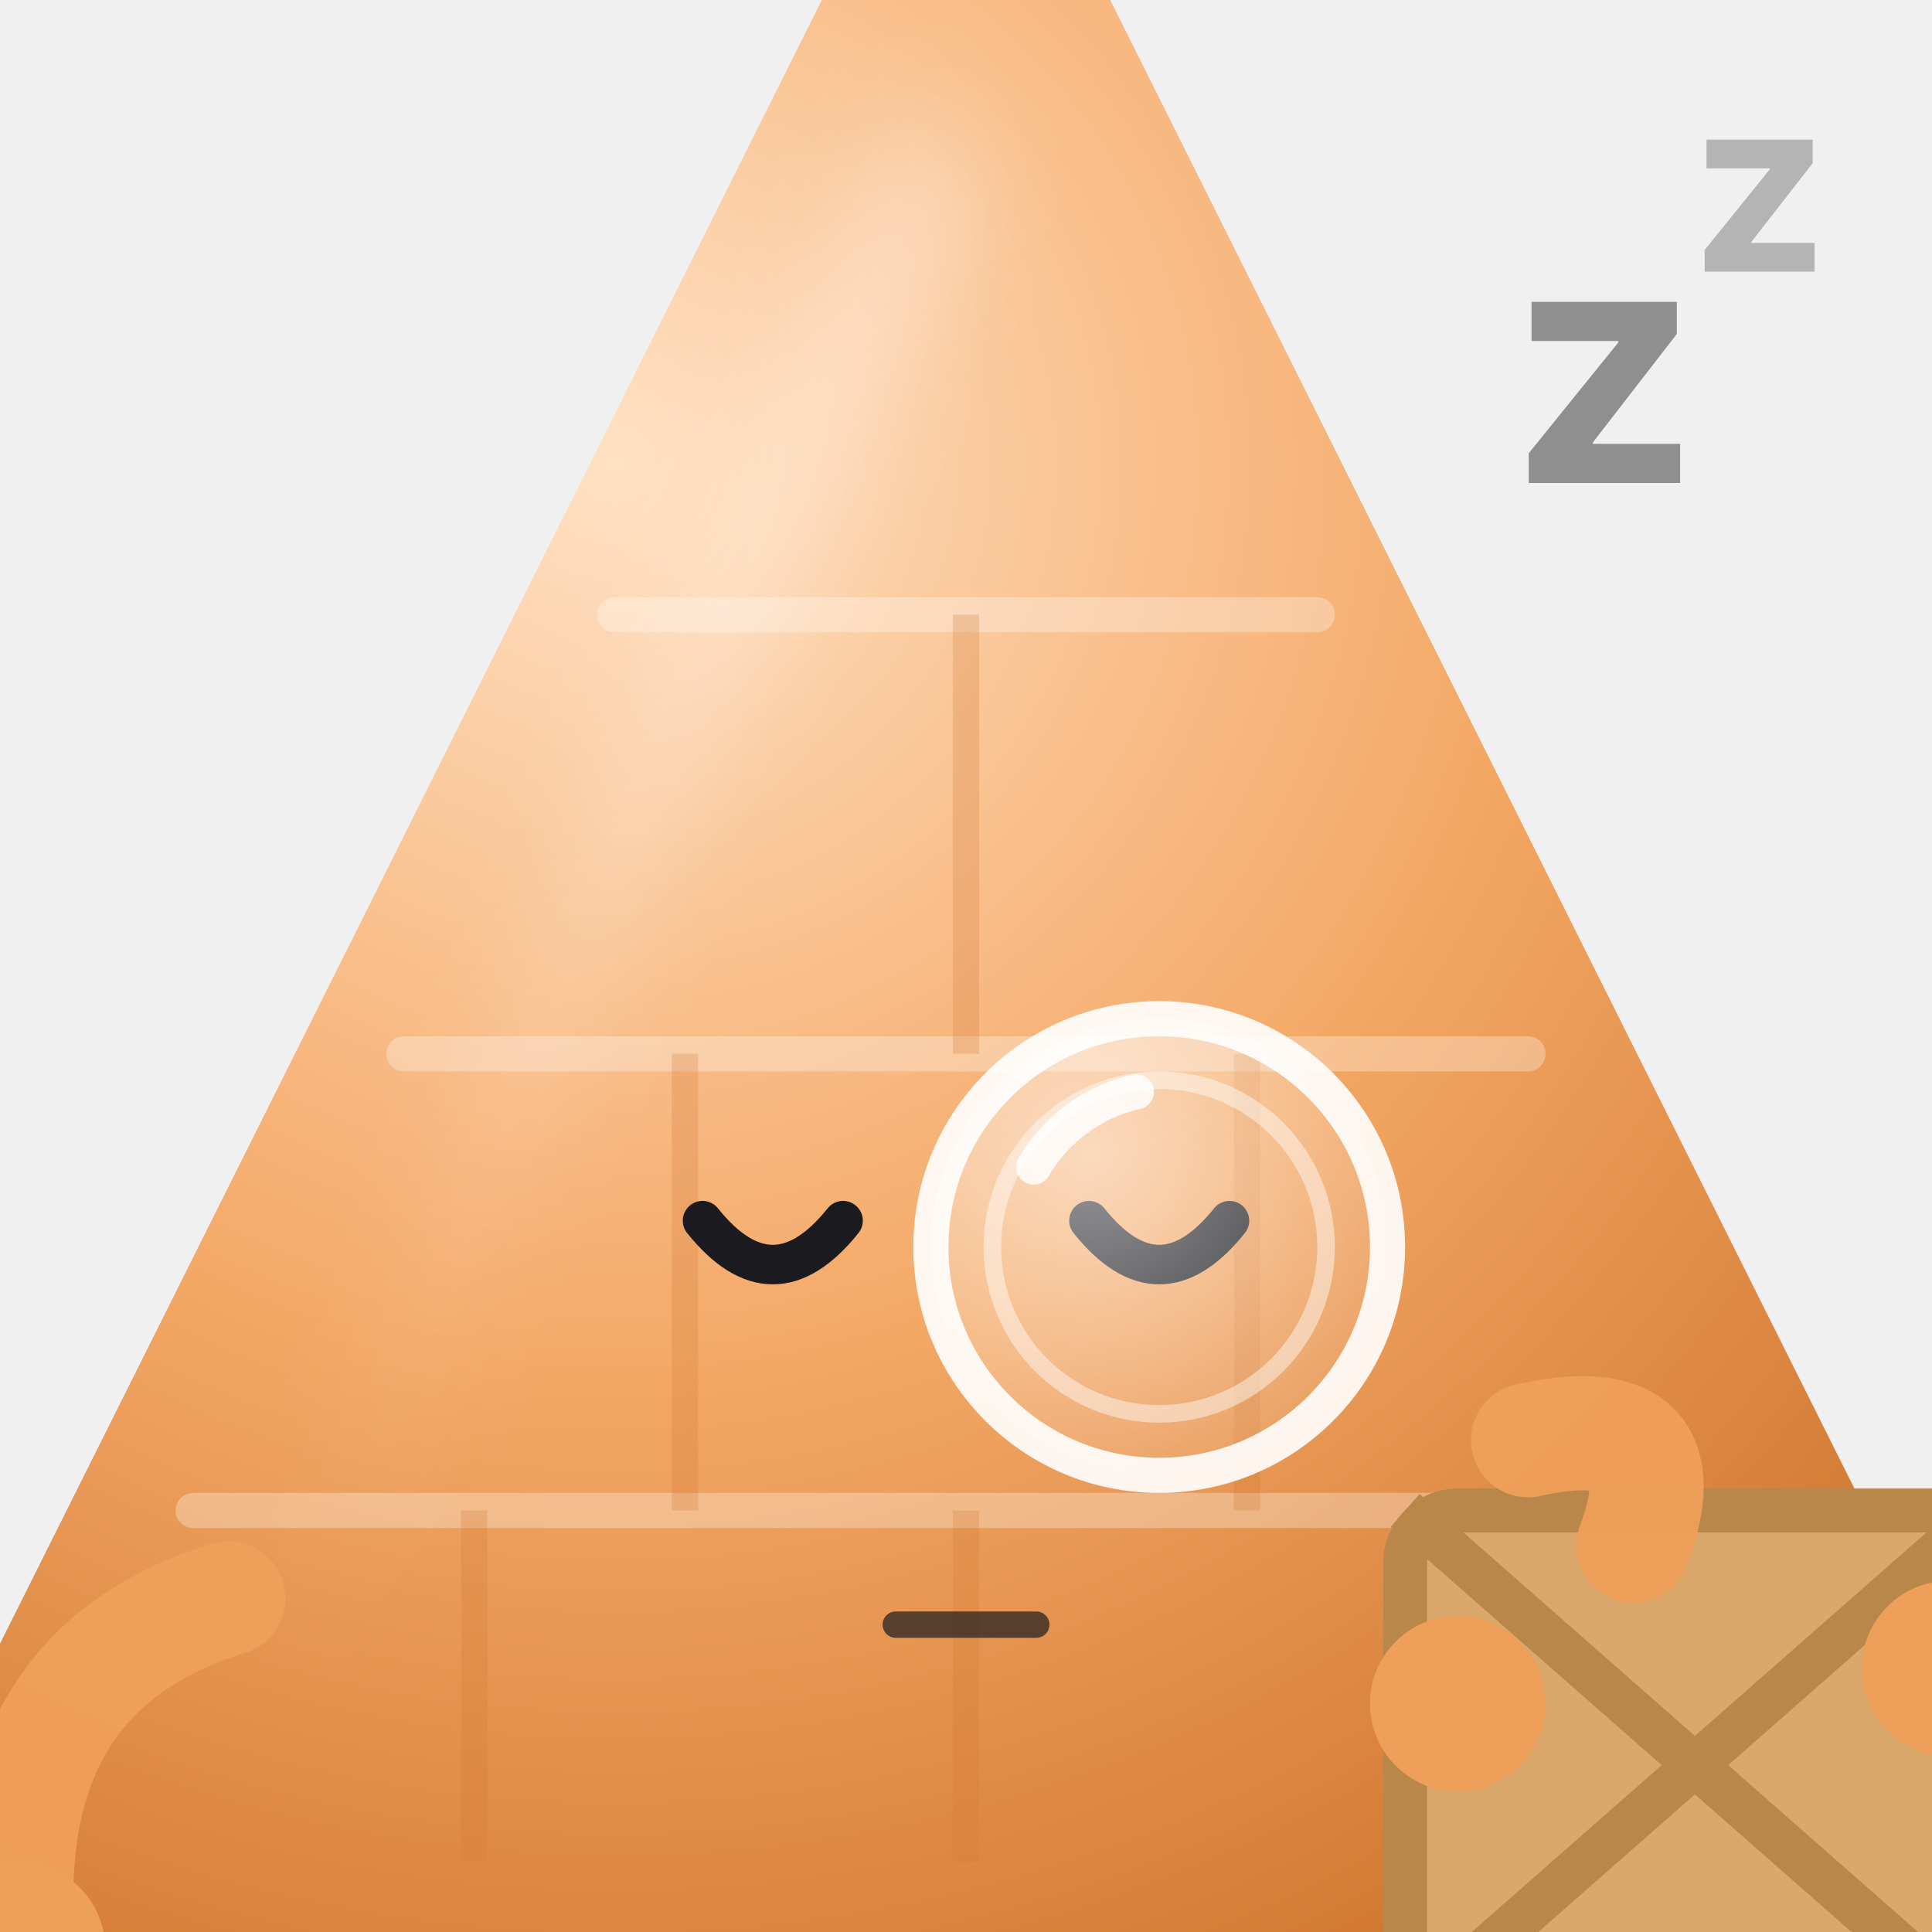
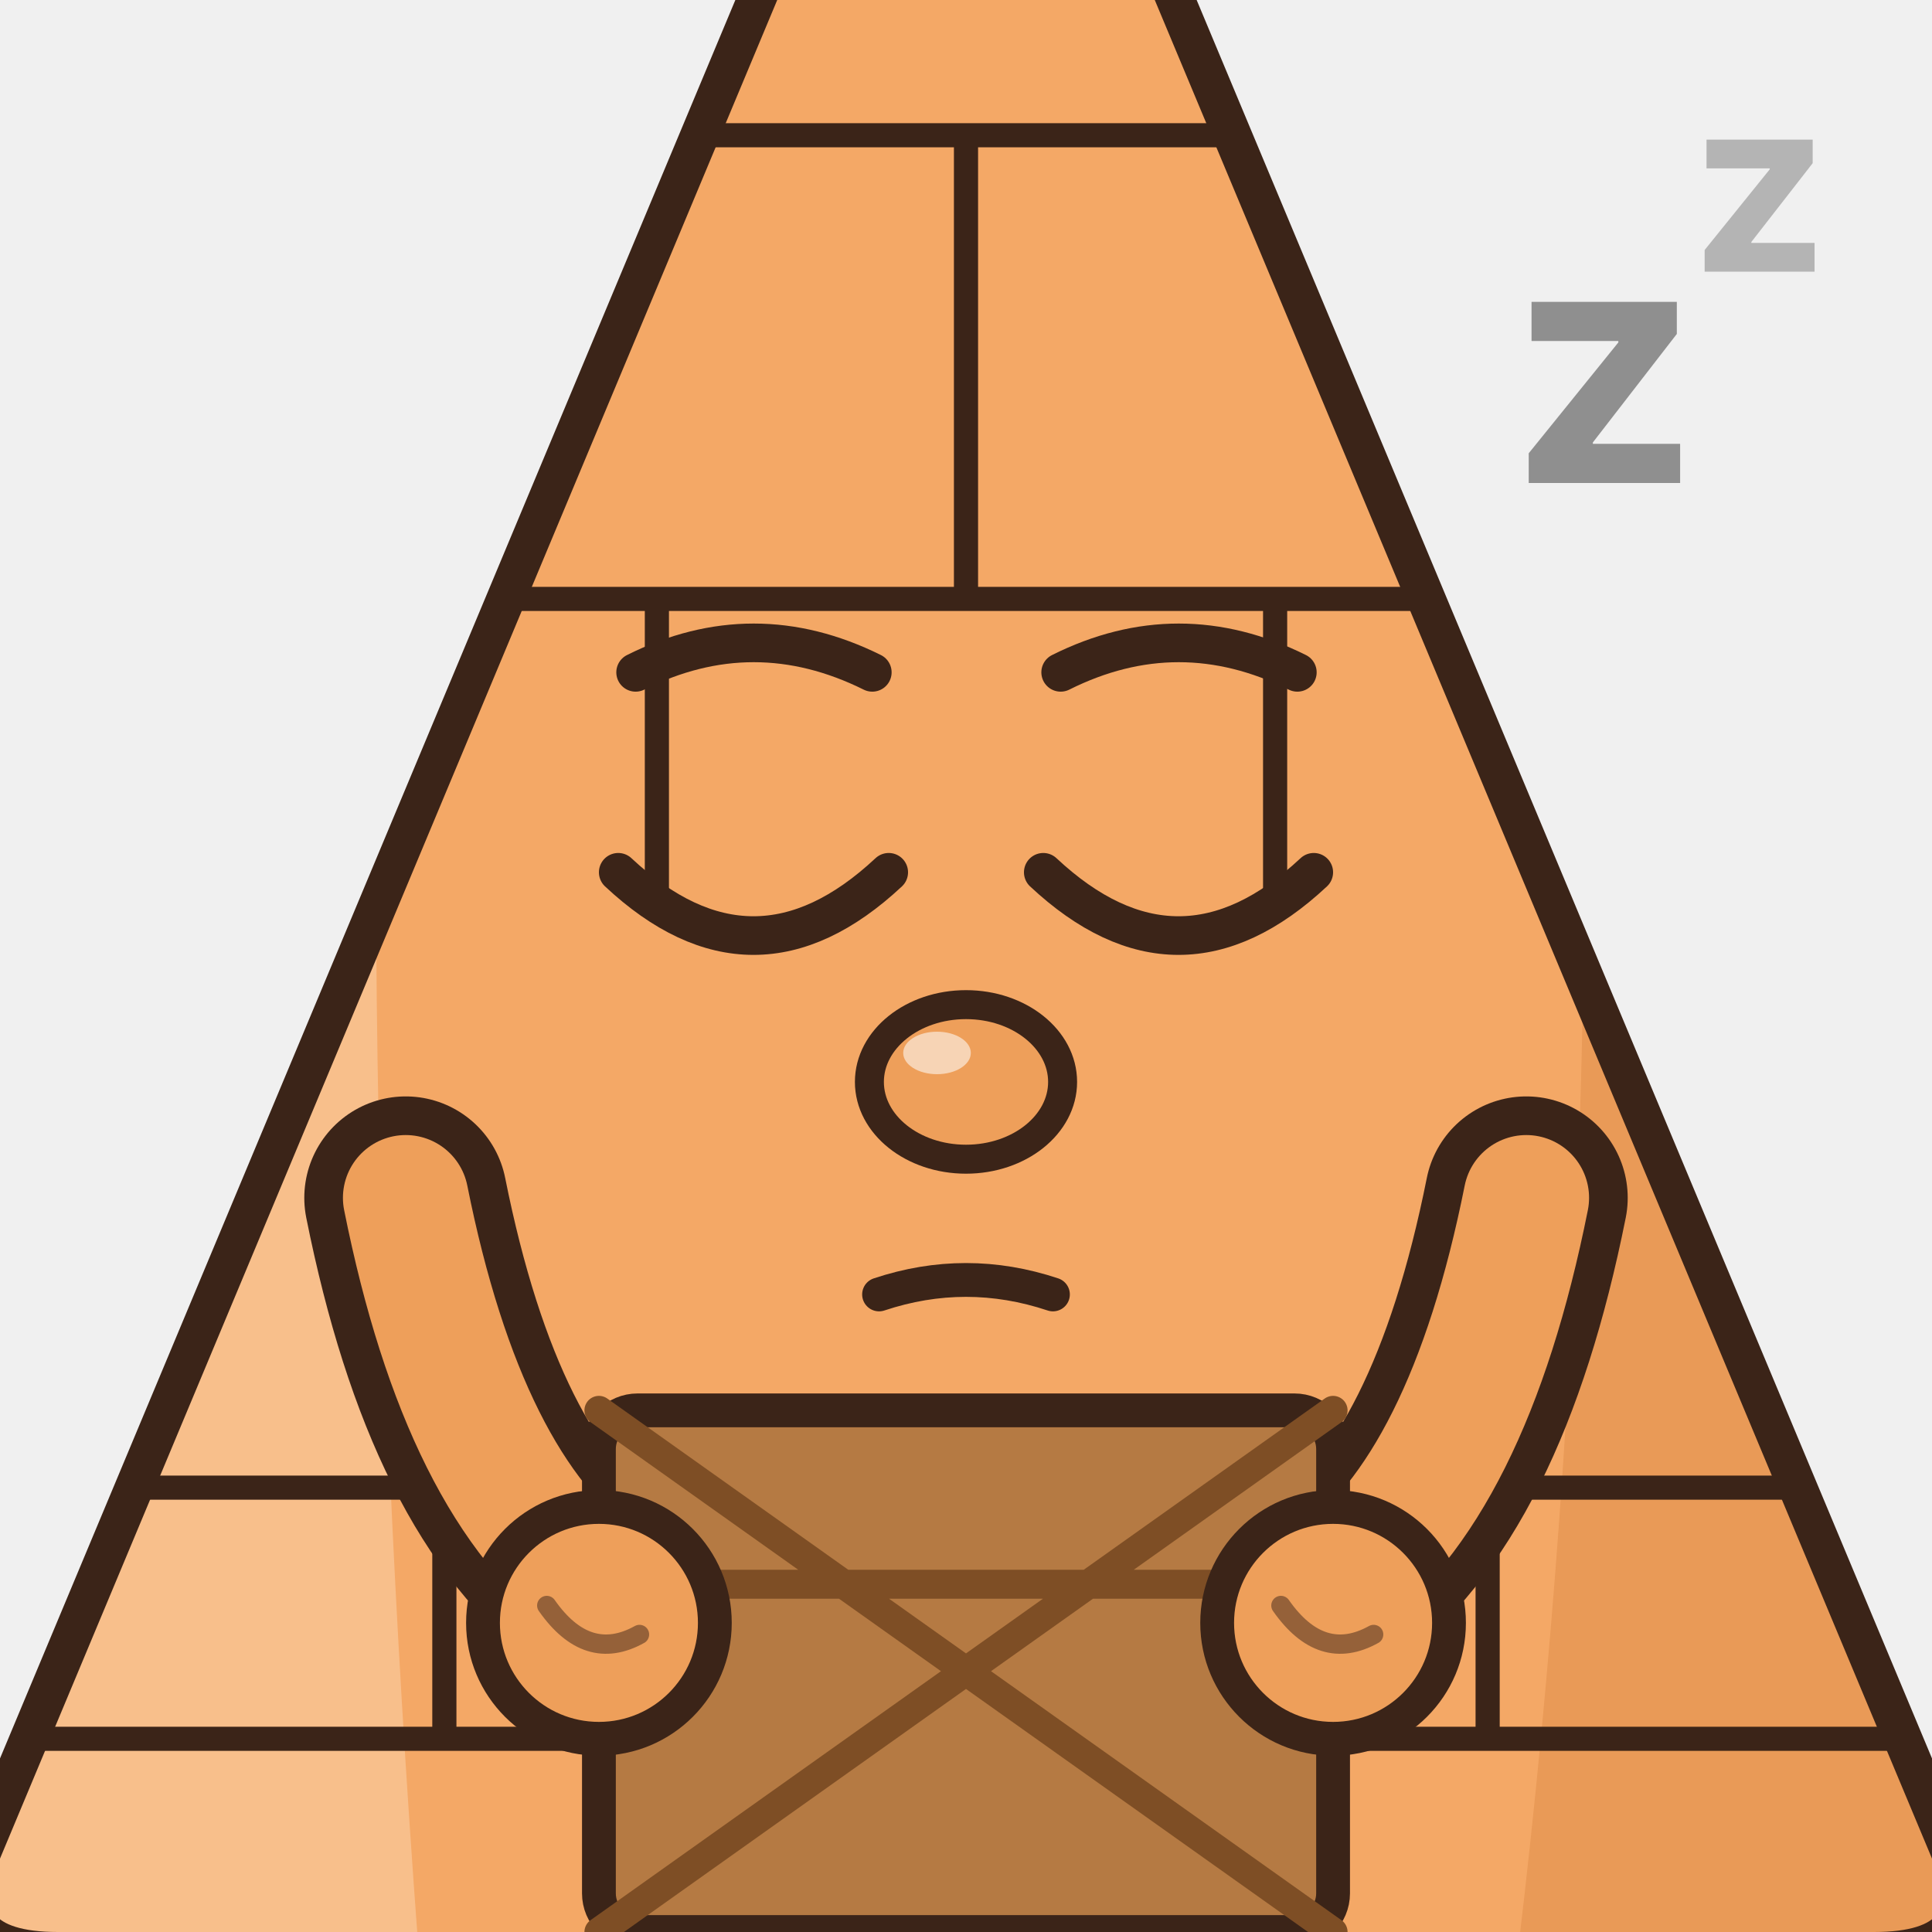
<svg xmlns="http://www.w3.org/2000/svg" viewBox="0 0 64 64" width="48" height="48" role="img" aria-label="Giza, Inventory, dropped">
  <defs>
-     <radialGradient id="sm-giza-b" cx="32%" cy="26%" r="85%">
-       <stop offset="0" stop-color="#FFE1C4" />
-       <stop offset=".55" stop-color="#F4A866" />
-       <stop offset="1" stop-color="#D27A34" />
-     </radialGradient>
-     <radialGradient id="sm-giza-l" cx="35%" cy="30%" r="75%">
-       <stop offset="0" stop-color="#fff" stop-opacity=".55" />
-       <stop offset="1" stop-color="#fff" stop-opacity=".08" />
-     </radialGradient>
-     <filter id="sm-giza-f" x="-20%" y="-20%" width="140%" height="140%">
+     <filter id="sm-giza-s" x="-50%" y="-50%" width="200%" height="200%">
      <feGaussianBlur stdDeviation="6" />
    </filter>
-     <filter id="sm-giza-s" x="-50%" y="-50%" width="200%" height="200%">
-       <feGaussianBlur stdDeviation="8" />
-     </filter>
  </defs>
-   <g transform="scale(0.29091) translate(-40 -80)">
-     <path d="M122 296 L119 344" fill="none" stroke="#EE9F5A" stroke-width="13" stroke-linecap="round" stroke-linejoin="round" opacity=".96" />
-     <path d="M178 296 L181 344" fill="none" stroke="#EE9F5A" stroke-width="13" stroke-linecap="round" stroke-linejoin="round" opacity=".96" />
-     <ellipse cx="115" cy="347" rx="17" ry="9" fill="#EE9F5A" />
-     <ellipse cx="185" cy="347" rx="17" ry="9" fill="#EE9F5A" />
-     <path d="M150 74 L262 298 L38 298 Z" fill="url(#sm-giza-b)" stroke="url(#sm-giza-b)" stroke-width="24" stroke-linejoin="round" />
-     <path d="M110 150 L190 150 M86 200 L214 200 M62 252 L238 252" fill="none" stroke="#fff" stroke-opacity=".3" stroke-width="4" stroke-linecap="round" stroke-linejoin="round" />
-     <path d="M150 150 v50 M118 200 v52 M182 200 v52 M150 252 v40 M94 252 v40 M206 252 v40" stroke="#D27A34" stroke-opacity=".25" stroke-width="3" />
-     <path d="M146 90 Q112 160 74 270 Q104 190 150 104 Z" fill="#fff" opacity=".42" filter="url(#sm-giza-f)" />
+   <g transform="scale(0.32) translate(-50 -98)">
+     <rect x="117" y="296" width="18" height="34" rx="6" fill="#EE9F5A" stroke="#3B2418" stroke-width="3.5" />
+     <rect x="165" y="296" width="18" height="34" rx="6" fill="#EE9F5A" stroke="#3B2418" stroke-width="3.5" />
+     <path d="M140 322 L114 322 L112 334 Q92 336 90 348 L90 352 L144 352 L144 338 Q144 328 140 322 Z" fill="#8A4E2B" stroke="#3B2418" stroke-width="3.5" stroke-linejoin="round" />
+     <path d="M144 348 L90 348 L90 355 L144 355 Z" fill="#5E3219" stroke="#3B2418" stroke-width="3" stroke-linejoin="round" />
+     <path d="M134 328 L120 334 M120 328 L134 334" fill="none" stroke="#E2B07A" stroke-width="2.5" stroke-linecap="round" stroke-linejoin="round" />
+     <path d="M160 322 L186 322 L188 334 Q208 336 210 348 L210 352 L156 352 L156 338 Q156 328 160 322 Z" fill="#8A4E2B" stroke="#3B2418" stroke-width="3.5" stroke-linejoin="round" />
+     <path d="M156 348 L210 348 L210 355 L156 355 Z" fill="#5E3219" stroke="#3B2418" stroke-width="3" stroke-linejoin="round" />
+     <path d="M166 328 L180 334 M180 328 L166 334" fill="none" stroke="#E2B07A" stroke-width="2.5" stroke-linecap="round" stroke-linejoin="round" />
+     <clipPath id="sm-giza-c">
+       <path d="M150 60 Q156 60 160 70 L252 290 Q256 300 244 300 L56 300 Q44 300 48 290 L140 70 Q144 60 150 60 Z" />
+     </clipPath>
+     <path d="M150 60 Q156 60 160 70 L252 290 Q256 300 244 300 L56 300 Q44 300 48 290 L140 70 Q144 60 150 60 Z" fill="#F4A866" />
+     <g clip-path="url(#sm-giza-c)">
+       <path d="M200 0 L340 0 L340 370 L196 370 Q230 200 200 0 Z" fill="#D27A34" opacity="0.32" />
+       <path d="M0 0 L104 0 Q76 160 100 370 L0 370 Z" fill="#FFE1C4" opacity="0.4" />
+       <path d="M30 112 L270 112 M30 160 L270 160 M30 252 L270 252 M30 278 L270 278 M150 112 L150 160 M118 160 L118 192 M182 160 L182 192 M96 252 L96 278 M204 252 L204 278 M150 278 L150 300" fill="none" stroke="#3B2418" stroke-width="2.5" stroke-linecap="round" stroke-linejoin="round" />
+     </g>
+     <path d="M150 60 Q156 60 160 70 L252 290 Q256 300 244 300 L56 300 Q44 300 48 290 L140 70 Q144 60 150 60 Z" fill="none" stroke="#3B2418" stroke-width="4" stroke-linecap="round" stroke-linejoin="round" />
+     <ellipse cx="150" cy="210" rx="10" ry="8" fill="#EE9F5A" stroke="#3B2418" stroke-width="3" />
+     <ellipse cx="147" cy="207" rx="3.5" ry="2.2" fill="#fff" opacity=".55" />
    <g>
-       <path d="M120 219 Q128 229 136 219" fill="none" stroke="#1B1B1F" stroke-width="4.5" stroke-linecap="round" />
-       <path d="M164 219 Q172 229 180 219" fill="none" stroke="#1B1B1F" stroke-width="4.5" stroke-linecap="round" />
+       <path d="M114 188.3 Q128 201.4 142 188.3" fill="none" stroke="#3B2418" stroke-width="4" stroke-linecap="round" />
+       <path d="M158 188.3 Q172 201.4 186 188.3" fill="none" stroke="#3B2418" stroke-width="4" stroke-linecap="round" />
    </g>
-     <circle cx="172" cy="222" r="26" fill="url(#sm-giza-l)" stroke="#fff" stroke-opacity=".9" stroke-width="4" />
-     <circle cx="172" cy="222" r="19" fill="none" stroke="#fff" stroke-opacity=".45" stroke-width="2" />
-     <path d="M157.7 212.9 A18.2 18.2 0 0 1 169.4 204.32" fill="none" stroke="#fff" stroke-width="4" stroke-linecap="round" opacity=".85" />
-     <path d="M142 265 L158 265" stroke="#1B1B1F" stroke-width="3" stroke-linecap="round" opacity=".7" />
-     <path d="M66 262 Q40 270 42 300" fill="none" stroke="#EE9F5A" stroke-width="13" stroke-linecap="round" stroke-linejoin="round" opacity=".96" />
-     <circle cx="42" cy="302" r="10" fill="#EE9F5A" />
-     <rect x="200" y="252" width="66" height="58" rx="6" fill="#D9A86A" />
-     <path d="M200 252 L266 310 M266 252 L200 310" stroke="#B9874A" stroke-width="5" />
-     <rect x="200" y="252" width="66" height="58" rx="6" fill="none" stroke="#B9874A" stroke-width="5" />
-     <path d="M226 256 Q232 240 214 244" fill="none" stroke="#EE9F5A" stroke-width="13" stroke-linecap="round" stroke-linejoin="round" opacity=".96" />
-     <circle cx="206" cy="274" r="10" fill="#EE9F5A" />
-     <circle cx="262" cy="270" r="10" fill="#EE9F5A" />
+     <path d="M115.8 167.6 Q128 161.5 140.3 167.6 M184.3 167.6 Q172 161.5 159.8 167.6" fill="none" stroke="#3B2418" stroke-width="4" stroke-linecap="round" />
+     <path d="M141 232 Q150 229 159 232" fill="none" stroke="#3B2418" stroke-width="3.5" stroke-linecap="round" />
+     <path d="M92 222 Q98 252 112 262" fill="none" stroke="#3B2418" stroke-width="21" stroke-linecap="round" stroke-linejoin="round" />
+     <path d="M92 222 Q98 252 112 262" fill="none" stroke="#EE9F5A" stroke-width="13" stroke-linecap="round" stroke-linejoin="round" />
+     <path d="M208 222 Q202 252 188 262" fill="none" stroke="#3B2418" stroke-width="21" stroke-linecap="round" stroke-linejoin="round" />
+     <path d="M208 222 Q202 252 188 262" fill="none" stroke="#EE9F5A" stroke-width="13" stroke-linecap="round" stroke-linejoin="round" />
+     <rect x="112" y="244" width="76" height="54" rx="4" fill="#B57A43" stroke="#3B2418" stroke-width="3.5" />
+     <path d="M112 244 L188 298 M188 244 L112 298 M112 262 L188 262" fill="none" stroke="#7E4E25" stroke-width="3" stroke-linecap="round" stroke-linejoin="round" />
+     <circle cx="112" cy="266" r="12" fill="#EE9F5A" stroke="#3B2418" stroke-width="3.5" />
+     <path d="M106.6 264.2 Q110.8 270.2 116.2 267.2" fill="none" stroke="#3B2418" stroke-width="2" stroke-linecap="round" opacity=".5" />
+     <circle cx="188" cy="266" r="12" fill="#EE9F5A" stroke="#3B2418" stroke-width="3.5" />
+     <path d="M182.6 264.2 Q186.8 270.2 192.2 267.2" fill="none" stroke="#3B2418" stroke-width="2" stroke-linecap="round" opacity=".5" />
  </g>
  <text x="50" y="16" font-family="Inter,system-ui,sans-serif" font-size="11" font-weight="700" fill="#8f8f8f">z</text>
  <text x="56" y="9" font-family="Inter,system-ui,sans-serif" font-size="8" font-weight="700" fill="#b4b4b4">z</text>
</svg>
